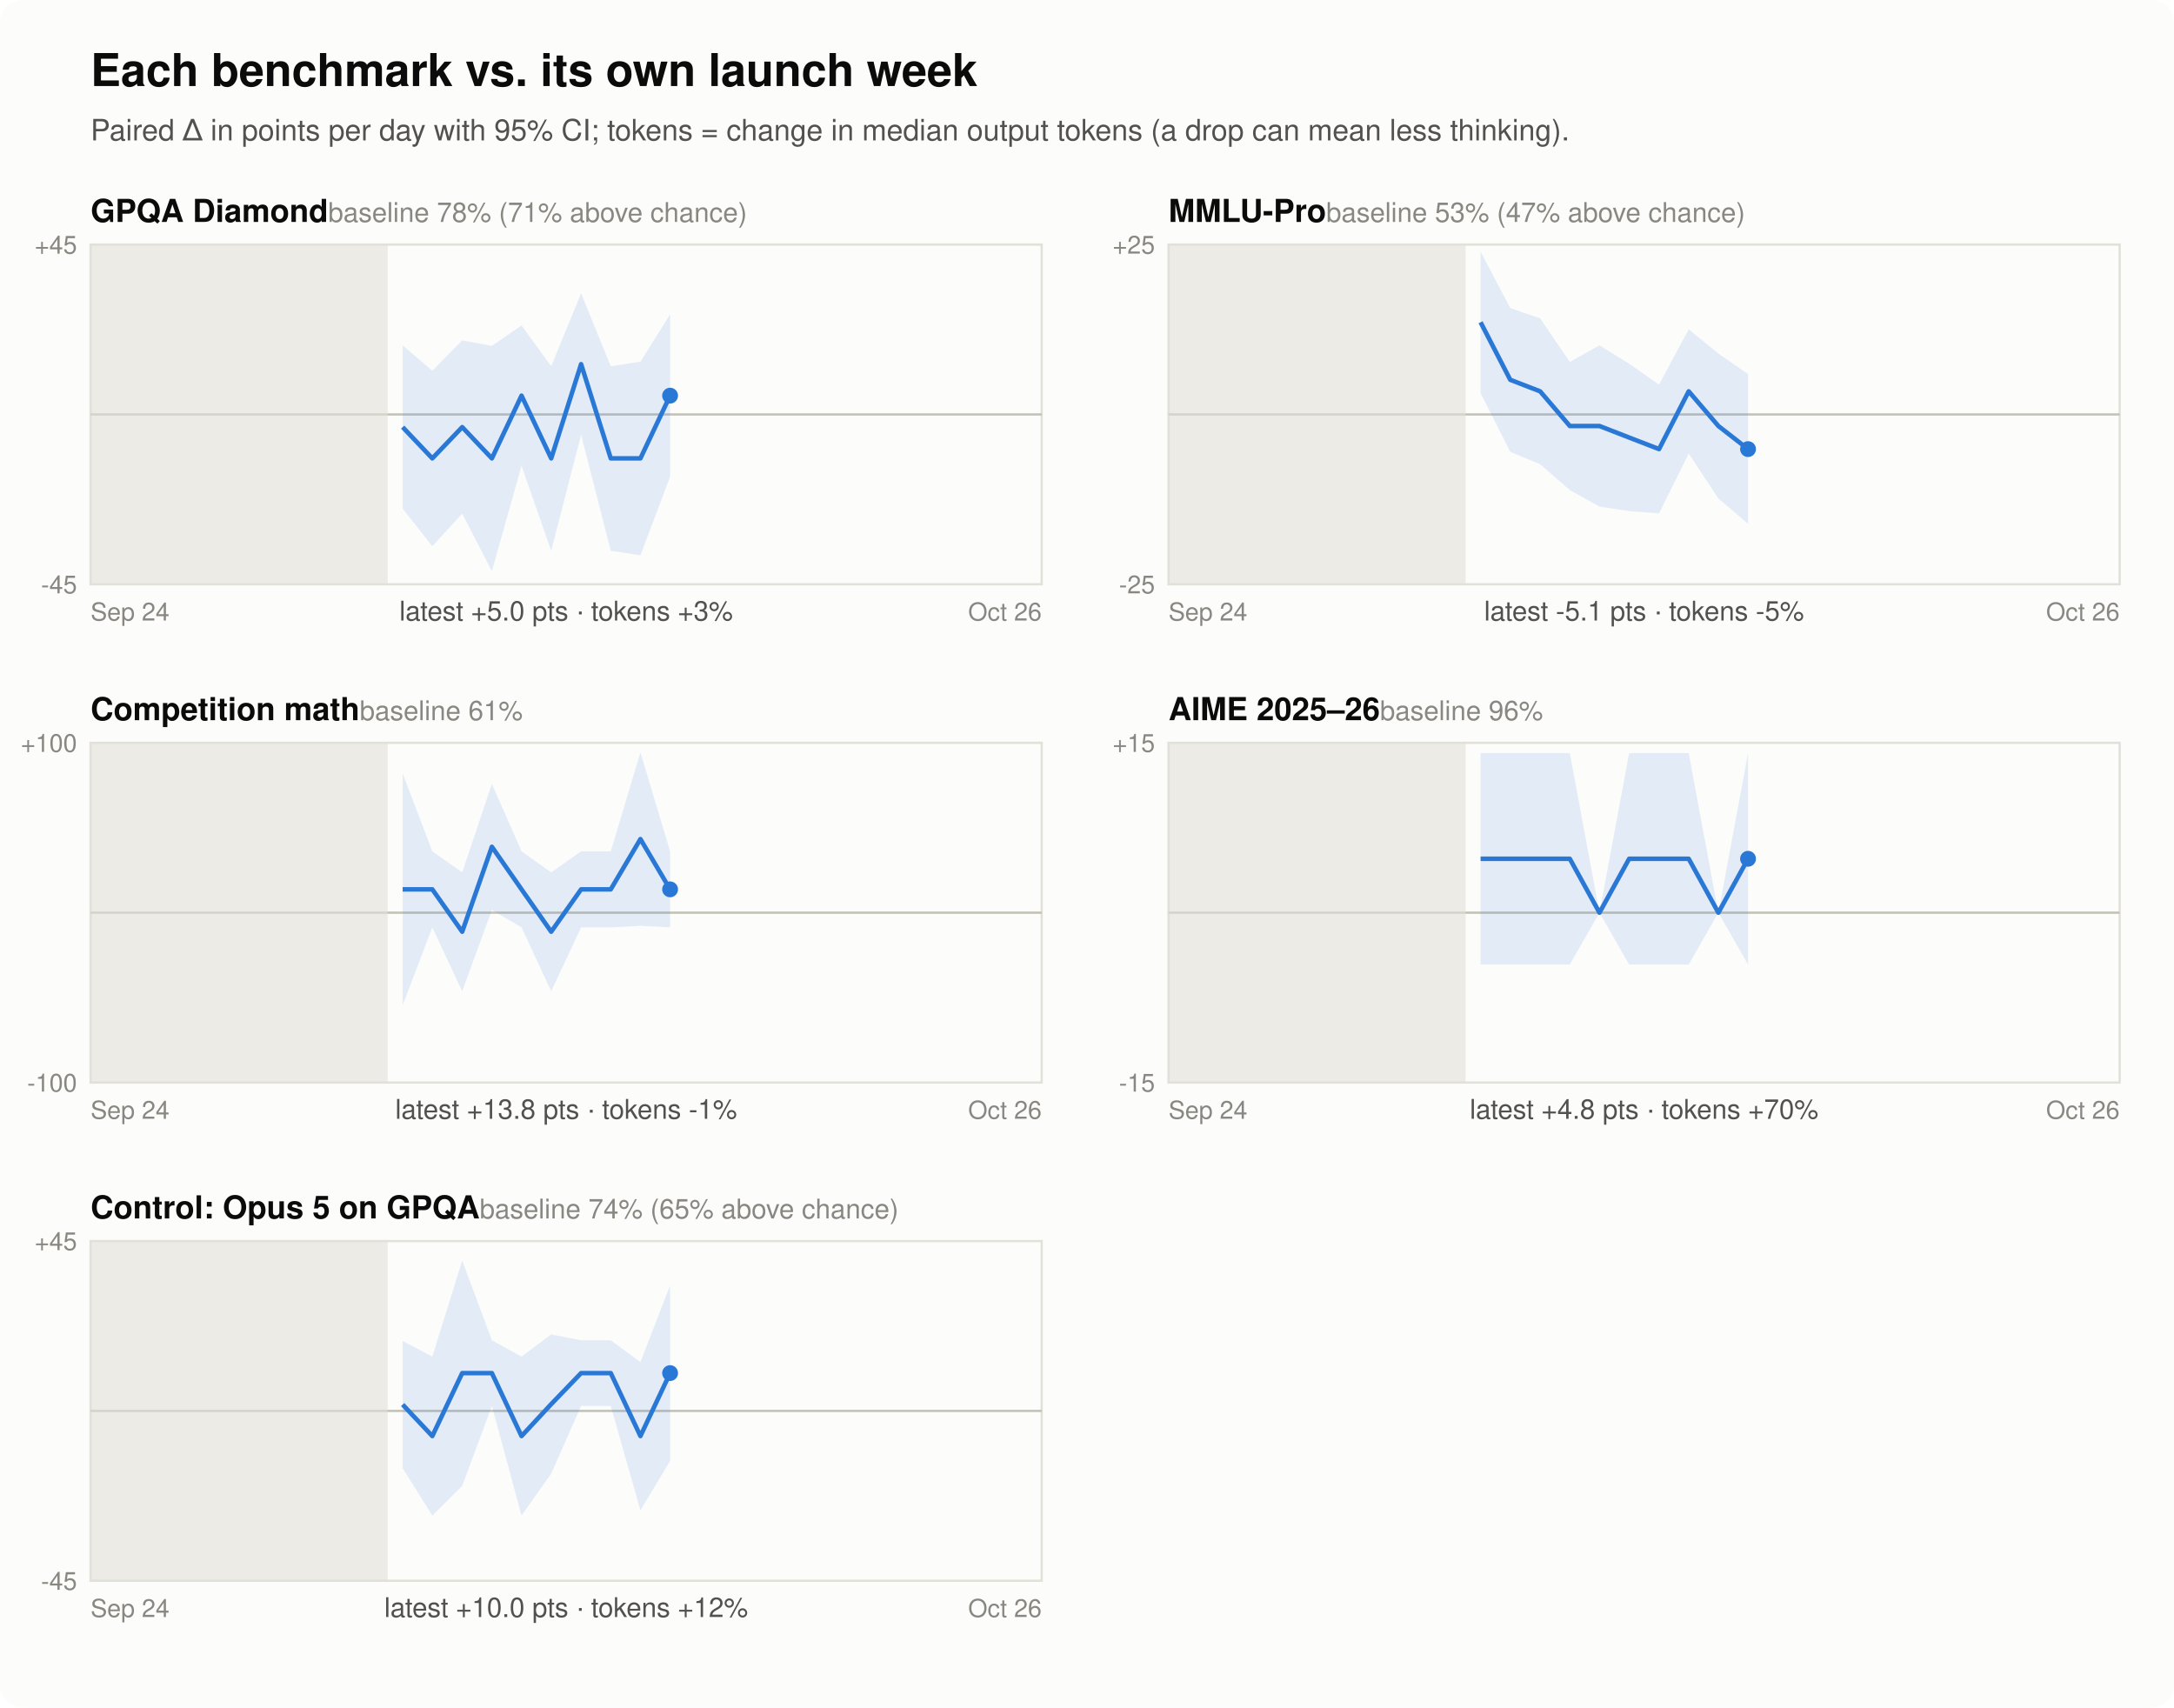
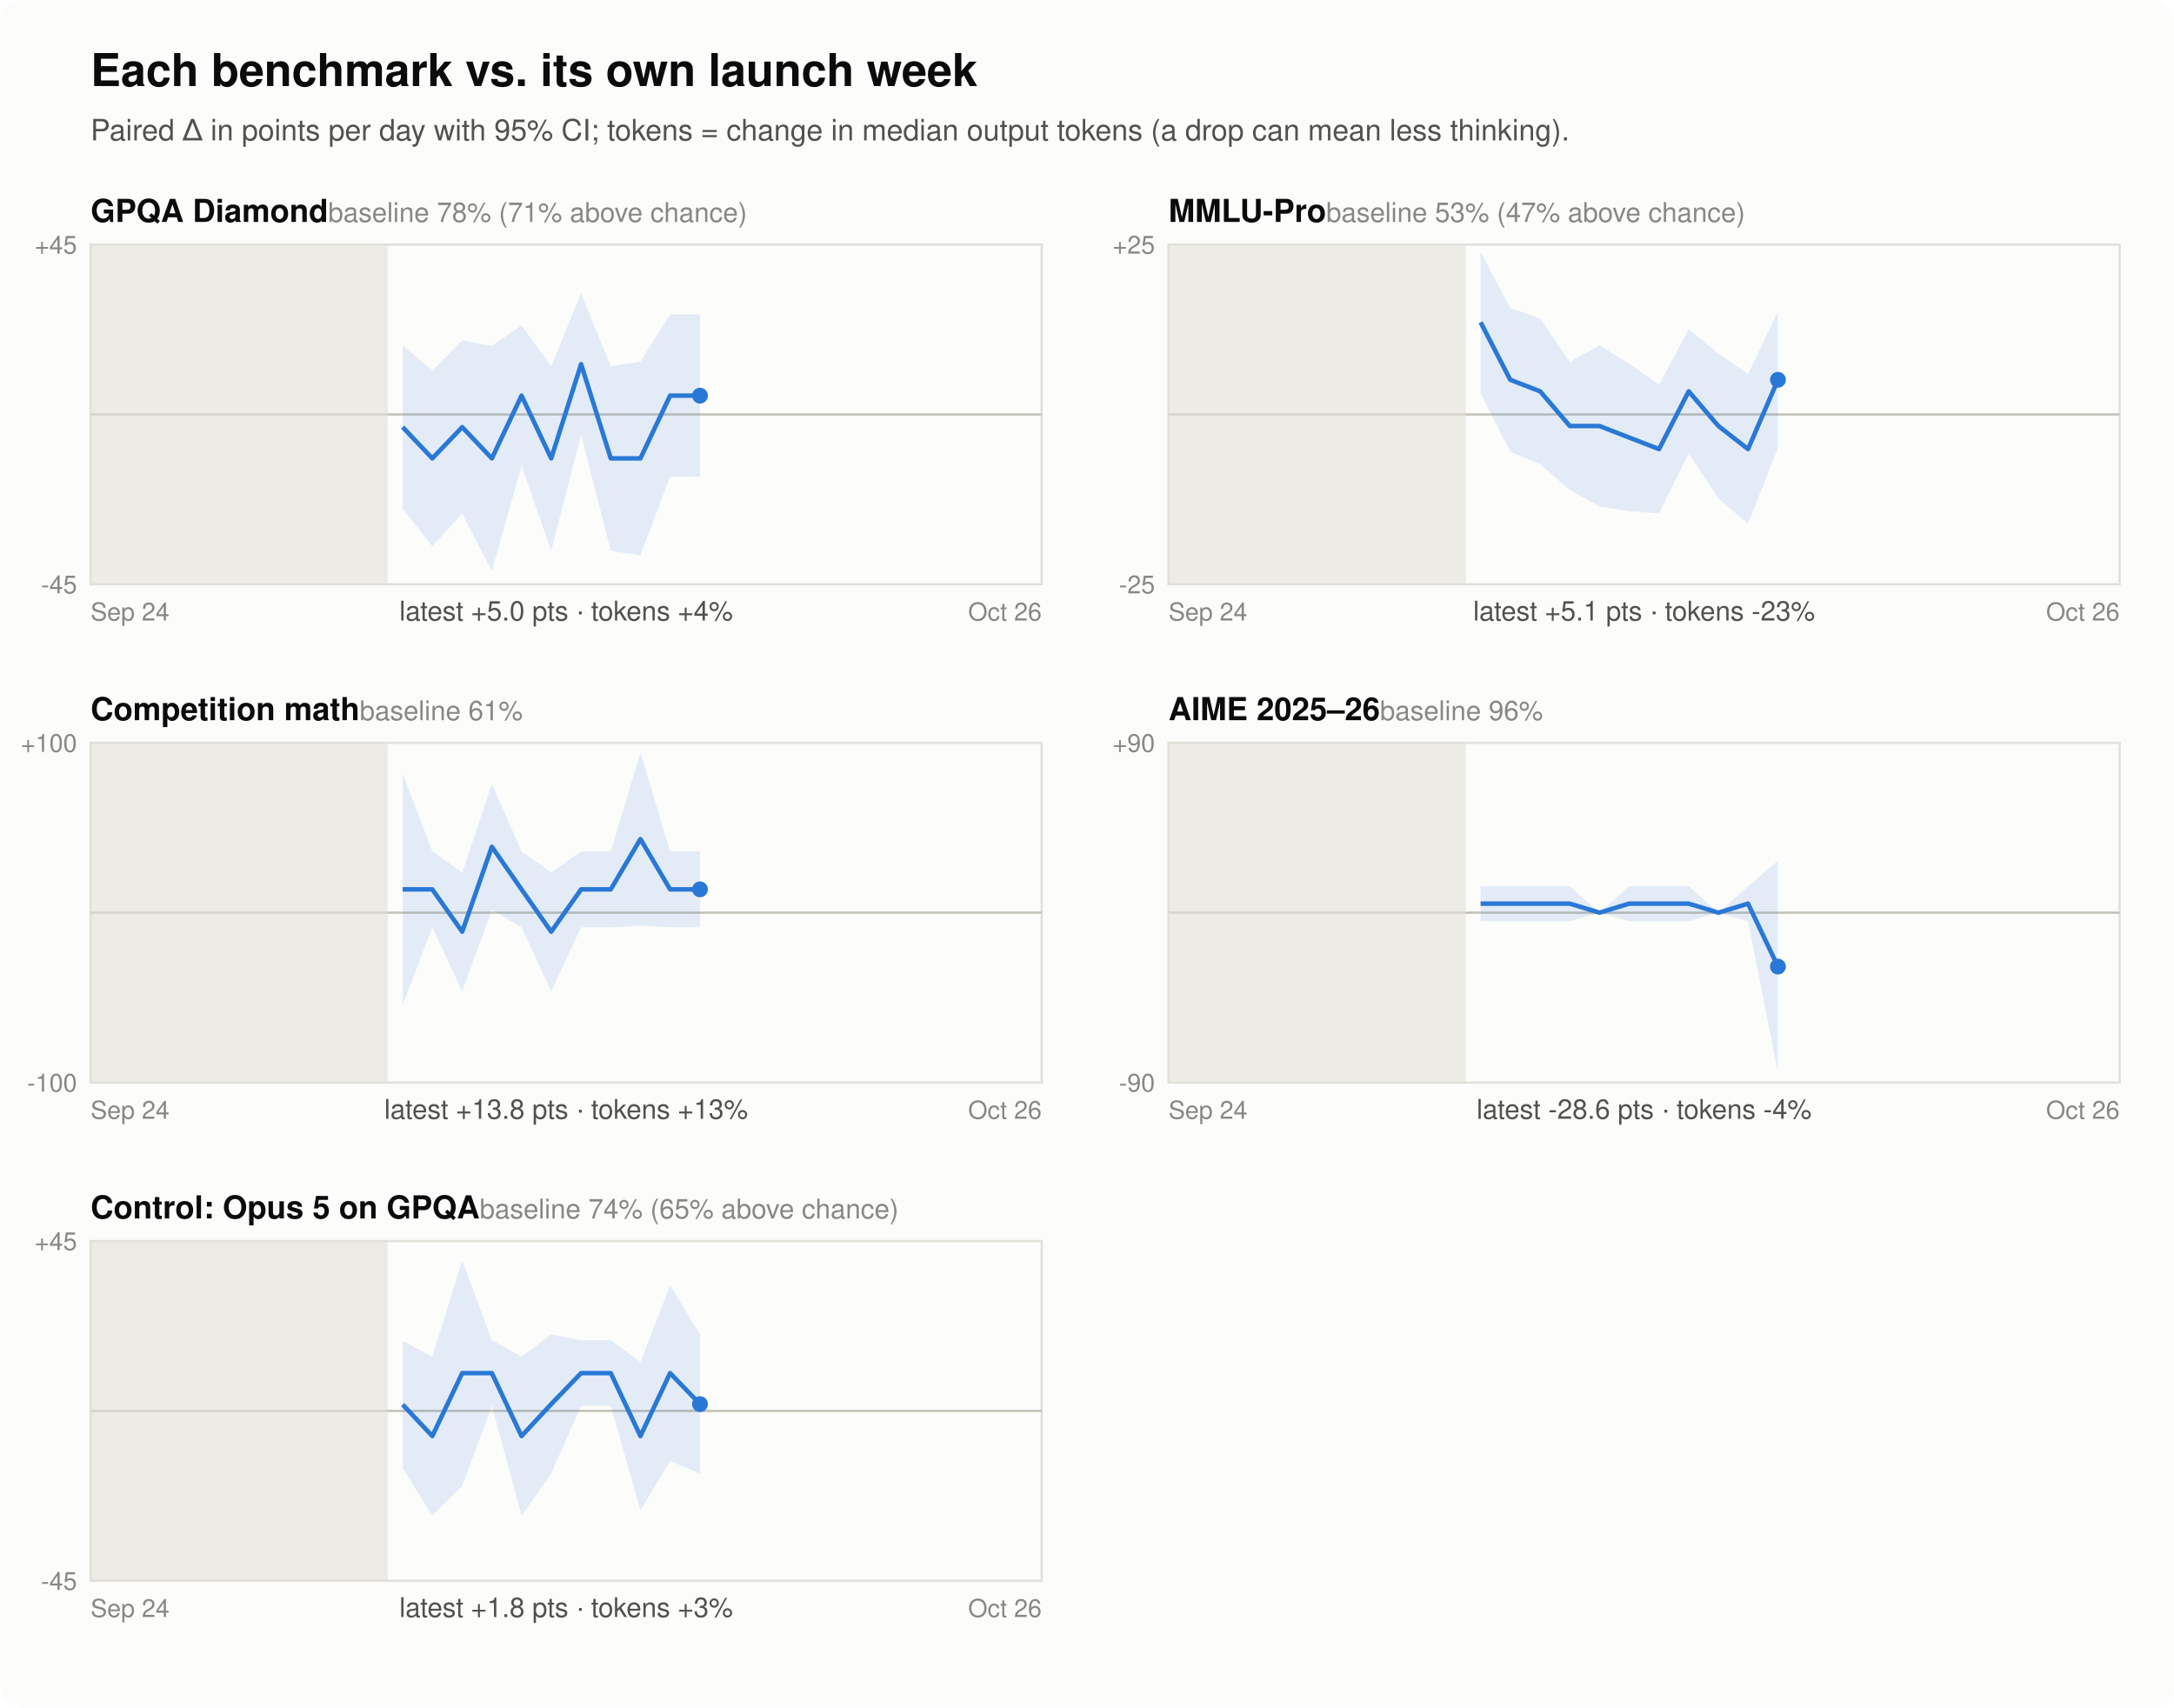
<svg xmlns="http://www.w3.org/2000/svg" width="960" height="754" viewBox="0 0 960 754" font-family="-apple-system, Segoe UI, Helvetica, Arial, sans-serif" role="img" aria-labelledby="ft fd">
  <rect width="960" height="754" rx="10" fill="#fcfcfb" />
  <text x="40" y="38" fill="#0b0b0b" font-size="20" font-weight="600">Each benchmark vs. its own launch week</text>
  <text x="40" y="62" fill="#52514e" font-size="13">Paired Δ in points per day with 95% CI; tokens = change in median output tokens (a drop can mean less thinking).</text>
  <text x="40" y="98" fill="#0b0b0b" font-size="14" font-weight="600">GPQA Diamond<tspan fill="#898781" font-weight="400" font-size="12">  baseline 78% (71% above chance)</tspan>
  </text>
  <rect x="40" y="108" width="420" height="150" fill="none" stroke="#e1e0d9" />
  <line x1="40" y1="183.0" x2="460" y2="183.0" stroke="#c3c2b7" />
  <text x="34" y="262.0" text-anchor="end" fill="#898781" font-size="11">-45</text>
  <text x="34" y="112.0" text-anchor="end" fill="#898781" font-size="11">+45</text>
  <rect x="40.0" y="108" width="131.2" height="150" fill="#e1e0d9" opacity="0.6" />
  <text x="40" y="274" fill="#898781" font-size="11">Sep 24</text>
  <text x="460" y="274" text-anchor="end" fill="#898781" font-size="11">Oct 26</text>
-   <path d="M177.8,152.5 L190.9,163.7 L204.1,150.3 L217.2,152.7 L230.3,143.7 L243.4,161.7 L256.6,129.5 L269.7,161.7 L282.8,159.7 L295.9,138.8 L295.9,210.5 L282.8,245.2 L269.7,243.2 L256.6,192.0 L243.4,243.2 L230.3,205.7 L217.2,252.2 L204.1,226.8 L190.9,241.2 L177.8,224.6 Z" fill="#2a78d6" opacity="0.12" />
-   <path d="M177.8,188.6 L190.9,202.4 L204.1,188.6 L217.2,202.4 L230.3,174.7 L243.4,202.4 L256.6,160.8 L269.7,202.4 L282.8,202.4 L295.9,174.7" fill="none" stroke="#2a78d6" stroke-width="2" stroke-linejoin="round" />
-   <circle cx="295.9" cy="174.7" r="3.5" fill="#2a78d6" />
-   <text x="250.0" y="274" text-anchor="middle" fill="#52514e" font-size="12">latest +5.0 pts · tokens +3%</text>
+   <path d="M177.8,152.5 L190.9,163.7 L204.1,150.3 L217.2,152.7 L230.3,143.7 L243.4,161.7 L256.6,129.5 L269.7,161.7 L282.8,159.7 L295.9,138.8 L309.1,138.8 L309.1,210.5 L295.9,210.5 L282.8,245.2 L269.7,243.2 L256.6,192.0 L243.4,243.2 L230.3,205.7 L217.2,252.2 L204.1,226.8 L190.9,241.2 L177.8,224.6 Z" fill="#2a78d6" opacity="0.12" />
+   <path d="M177.8,188.6 L190.9,202.4 L204.1,188.6 L217.2,202.4 L230.3,174.7 L243.4,202.4 L256.6,160.8 L269.7,202.4 L282.8,202.4 L295.9,174.7 L309.1,174.7" fill="none" stroke="#2a78d6" stroke-width="2" stroke-linejoin="round" />
+   <circle cx="309.1" cy="174.7" r="3.5" fill="#2a78d6" />
+   <text x="250.0" y="274" text-anchor="middle" fill="#52514e" font-size="12">latest +5.0 pts · tokens +4%</text>
  <text x="516" y="98" fill="#0b0b0b" font-size="14" font-weight="600">MMLU-Pro<tspan fill="#898781" font-weight="400" font-size="12">  baseline 53% (47% above chance)</tspan>
  </text>
  <rect x="516" y="108" width="420" height="150" fill="none" stroke="#e1e0d9" />
  <line x1="516" y1="183.0" x2="936" y2="183.0" stroke="#c3c2b7" />
  <text x="510" y="262.0" text-anchor="end" fill="#898781" font-size="11">-25</text>
  <text x="510" y="112.0" text-anchor="end" fill="#898781" font-size="11">+25</text>
  <rect x="516.0" y="108" width="131.2" height="150" fill="#e1e0d9" opacity="0.6" />
  <text x="516" y="274" fill="#898781" font-size="11">Sep 24</text>
  <text x="936" y="274" text-anchor="end" fill="#898781" font-size="11">Oct 26</text>
-   <path d="M653.8,111.1 L666.9,136.0 L680.1,140.6 L693.2,159.8 L706.3,152.5 L719.4,160.6 L732.6,169.8 L745.7,145.4 L758.8,156.1 L771.9,165.2 L771.9,231.3 L758.8,220.1 L745.7,200.3 L732.6,226.7 L719.4,225.7 L706.3,223.7 L693.2,216.4 L680.1,205.0 L666.9,199.5 L653.8,173.6 Z" fill="#2a78d6" opacity="0.12" />
-   <path d="M653.8,142.3 L666.9,167.7 L680.1,172.8 L693.2,188.1 L706.3,188.1 L719.4,193.2 L732.6,198.3 L745.7,172.8 L758.8,188.1 L771.9,198.3" fill="none" stroke="#2a78d6" stroke-width="2" stroke-linejoin="round" />
-   <circle cx="771.9" cy="198.3" r="3.5" fill="#2a78d6" />
-   <text x="726.0" y="274" text-anchor="middle" fill="#52514e" font-size="12">latest -5.1 pts · tokens -5%</text>
+   <path d="M653.8,111.1 L666.9,136.0 L680.1,140.6 L693.2,159.8 L706.3,152.5 L719.4,160.6 L732.6,169.8 L745.7,145.4 L758.8,156.1 L771.9,165.2 L785.1,137.6 L785.1,197.9 L771.9,231.3 L758.8,220.1 L745.7,200.3 L732.6,226.7 L719.4,225.7 L706.3,223.7 L693.2,216.4 L680.1,205.0 L666.9,199.5 L653.8,173.6 Z" fill="#2a78d6" opacity="0.12" />
+   <path d="M653.8,142.3 L666.9,167.7 L680.1,172.8 L693.2,188.1 L706.3,188.1 L719.4,193.2 L732.6,198.3 L745.7,172.8 L758.8,188.1 L771.9,198.3 L785.1,167.7" fill="none" stroke="#2a78d6" stroke-width="2" stroke-linejoin="round" />
+   <circle cx="785.1" cy="167.7" r="3.5" fill="#2a78d6" />
+   <text x="726.0" y="274" text-anchor="middle" fill="#52514e" font-size="12">latest +5.1 pts · tokens -23%</text>
  <text x="40" y="318" fill="#0b0b0b" font-size="14" font-weight="600">Competition math<tspan fill="#898781" font-weight="400" font-size="12">  baseline 61%</tspan>
  </text>
  <rect x="40" y="328" width="420" height="150" fill="none" stroke="#e1e0d9" />
  <line x1="40" y1="403.0" x2="460" y2="403.0" stroke="#c3c2b7" />
  <text x="34" y="482.0" text-anchor="end" fill="#898781" font-size="11">-100</text>
  <text x="34" y="332.0" text-anchor="end" fill="#898781" font-size="11">+100</text>
  <rect x="40.0" y="328" width="131.2" height="150" fill="#e1e0d9" opacity="0.6" />
  <text x="40" y="494" fill="#898781" font-size="11">Sep 24</text>
  <text x="460" y="494" text-anchor="end" fill="#898781" font-size="11">Oct 26</text>
-   <path d="M177.8,341.5 L190.9,375.9 L204.1,385.2 L217.2,346.1 L230.3,375.9 L243.4,385.2 L256.6,375.9 L269.7,375.9 L282.8,332.2 L295.9,375.9 L295.9,409.5 L282.8,408.8 L269.7,409.5 L256.6,409.5 L243.4,437.7 L230.3,409.5 L217.2,401.8 L204.1,437.7 L190.9,409.5 L177.8,443.9 Z" fill="#2a78d6" opacity="0.12" />
-   <path d="M177.8,392.7 L190.9,392.7 L204.1,411.4 L217.2,373.9 L230.3,392.7 L243.4,411.4 L256.6,392.7 L269.7,392.7 L282.8,370.5 L295.9,392.7" fill="none" stroke="#2a78d6" stroke-width="2" stroke-linejoin="round" />
-   <circle cx="295.9" cy="392.7" r="3.5" fill="#2a78d6" />
-   <text x="250.0" y="494" text-anchor="middle" fill="#52514e" font-size="12">latest +13.8 pts · tokens -1%</text>
+   <path d="M177.8,341.5 L190.9,375.9 L204.1,385.2 L217.2,346.1 L230.3,375.9 L243.4,385.2 L256.6,375.9 L269.7,375.9 L282.8,332.2 L295.9,375.9 L309.1,375.9 L309.1,409.5 L295.9,409.5 L282.8,408.8 L269.7,409.5 L256.6,409.5 L243.4,437.7 L230.3,409.5 L217.2,401.8 L204.1,437.7 L190.9,409.5 L177.8,443.9 Z" fill="#2a78d6" opacity="0.12" />
+   <path d="M177.8,392.7 L190.9,392.7 L204.1,411.4 L217.2,373.9 L230.3,392.7 L243.4,411.4 L256.6,392.7 L269.7,392.7 L282.8,370.5 L295.9,392.7 L309.1,392.7" fill="none" stroke="#2a78d6" stroke-width="2" stroke-linejoin="round" />
+   <circle cx="309.1" cy="392.7" r="3.5" fill="#2a78d6" />
+   <text x="250.0" y="494" text-anchor="middle" fill="#52514e" font-size="12">latest +13.8 pts · tokens +13%</text>
  <text x="516" y="318" fill="#0b0b0b" font-size="14" font-weight="600">AIME 2025–26<tspan fill="#898781" font-weight="400" font-size="12">  baseline 96%</tspan>
  </text>
  <rect x="516" y="328" width="420" height="150" fill="none" stroke="#e1e0d9" />
  <line x1="516" y1="403.0" x2="936" y2="403.0" stroke="#c3c2b7" />
-   <text x="510" y="482.0" text-anchor="end" fill="#898781" font-size="11">-15</text>
-   <text x="510" y="332.0" text-anchor="end" fill="#898781" font-size="11">+15</text>
+   <text x="510" y="482.0" text-anchor="end" fill="#898781" font-size="11">-90</text>
+   <text x="510" y="332.0" text-anchor="end" fill="#898781" font-size="11">+90</text>
  <rect x="516.0" y="328" width="131.2" height="150" fill="#e1e0d9" opacity="0.6" />
  <text x="516" y="494" fill="#898781" font-size="11">Sep 24</text>
  <text x="936" y="494" text-anchor="end" fill="#898781" font-size="11">Oct 26</text>
-   <path d="M653.8,332.5 L666.9,332.5 L680.1,332.5 L693.2,332.5 L706.3,403.0 L719.4,332.5 L732.6,332.5 L745.7,332.5 L758.8,403.0 L771.9,332.5 L771.9,425.9 L758.8,403.0 L745.7,425.9 L732.6,425.9 L719.4,425.9 L706.3,403.0 L693.2,425.9 L680.1,425.9 L666.9,425.9 L653.8,425.9 Z" fill="#2a78d6" opacity="0.12" />
-   <path d="M653.8,379.2 L666.9,379.2 L680.1,379.2 L693.2,379.2 L706.3,403.0 L719.4,379.2 L732.6,379.2 L745.7,379.2 L758.8,403.0 L771.9,379.2" fill="none" stroke="#2a78d6" stroke-width="2" stroke-linejoin="round" />
-   <circle cx="771.9" cy="379.2" r="3.5" fill="#2a78d6" />
-   <text x="726.0" y="494" text-anchor="middle" fill="#52514e" font-size="12">latest +4.8 pts · tokens +70%</text>
+   <path d="M653.8,391.3 L666.9,391.3 L680.1,391.3 L693.2,391.3 L706.3,403.0 L719.4,391.3 L732.6,391.3 L745.7,391.3 L758.8,403.0 L771.9,391.3 L785.1,380.1 L785.1,473.5 L771.9,406.8 L758.8,403.0 L745.7,406.8 L732.6,406.8 L719.4,406.8 L706.3,403.0 L693.2,406.8 L680.1,406.8 L666.9,406.8 L653.8,406.8 Z" fill="#2a78d6" opacity="0.12" />
+   <path d="M653.8,399.0 L666.9,399.0 L680.1,399.0 L693.2,399.0 L706.3,403.0 L719.4,399.0 L732.6,399.0 L745.7,399.0 L758.8,403.0 L771.9,399.0 L785.1,426.8" fill="none" stroke="#2a78d6" stroke-width="2" stroke-linejoin="round" />
+   <circle cx="785.1" cy="426.8" r="3.5" fill="#2a78d6" />
+   <text x="726.0" y="494" text-anchor="middle" fill="#52514e" font-size="12">latest -28.6 pts · tokens -4%</text>
  <text x="40" y="538" fill="#0b0b0b" font-size="14" font-weight="600">Control: Opus 5 on GPQA<tspan fill="#898781" font-weight="400" font-size="12">  baseline 74% (65% above chance)</tspan>
  </text>
  <rect x="40" y="548" width="420" height="150" fill="none" stroke="#e1e0d9" />
  <line x1="40" y1="623.0" x2="460" y2="623.0" stroke="#c3c2b7" />
  <text x="34" y="702.0" text-anchor="end" fill="#898781" font-size="11">-45</text>
  <text x="34" y="552.0" text-anchor="end" fill="#898781" font-size="11">+45</text>
  <rect x="40.0" y="548" width="131.2" height="150" fill="#e1e0d9" opacity="0.6" />
  <text x="40" y="714" fill="#898781" font-size="11">Sep 24</text>
  <text x="460" y="714" text-anchor="end" fill="#898781" font-size="11">Oct 26</text>
-   <path d="M177.8,592.1 L190.9,599.0 L204.1,556.6 L217.2,591.8 L230.3,599.0 L243.4,589.2 L256.6,591.8 L269.7,591.8 L282.8,601.4 L295.9,567.6 L295.9,645.1 L282.8,666.9 L269.7,620.8 L256.6,620.8 L243.4,650.7 L230.3,669.2 L217.2,620.8 L204.1,656.1 L190.9,669.2 L177.8,648.3 Z" fill="#2a78d6" opacity="0.12" />
-   <path d="M177.8,620.2 L190.9,634.1 L204.1,606.3 L217.2,606.3 L230.3,634.1 L243.4,620.0 L256.6,606.3 L269.7,606.3 L282.8,634.1 L295.9,606.3" fill="none" stroke="#2a78d6" stroke-width="2" stroke-linejoin="round" />
-   <circle cx="295.9" cy="606.3" r="3.5" fill="#2a78d6" />
-   <text x="250.0" y="714" text-anchor="middle" fill="#52514e" font-size="12">latest +10.0 pts · tokens +12%</text>
+   <path d="M177.8,592.1 L190.9,599.0 L204.1,556.6 L217.2,591.8 L230.3,599.0 L243.4,589.2 L256.6,591.8 L269.7,591.8 L282.8,601.4 L295.9,567.6 L309.1,589.2 L309.1,650.7 L295.9,645.1 L282.8,666.9 L269.7,620.8 L256.6,620.8 L243.4,650.7 L230.3,669.2 L217.2,620.8 L204.1,656.1 L190.9,669.2 L177.8,648.3 Z" fill="#2a78d6" opacity="0.12" />
+   <path d="M177.8,620.2 L190.9,634.1 L204.1,606.3 L217.2,606.3 L230.3,634.1 L243.4,620.0 L256.6,606.3 L269.7,606.3 L282.8,634.1 L295.9,606.3 L309.1,620.0" fill="none" stroke="#2a78d6" stroke-width="2" stroke-linejoin="round" />
+   <circle cx="309.1" cy="620.0" r="3.5" fill="#2a78d6" />
+   <text x="250.0" y="714" text-anchor="middle" fill="#52514e" font-size="12">latest +1.8 pts · tokens +3%</text>
</svg>
